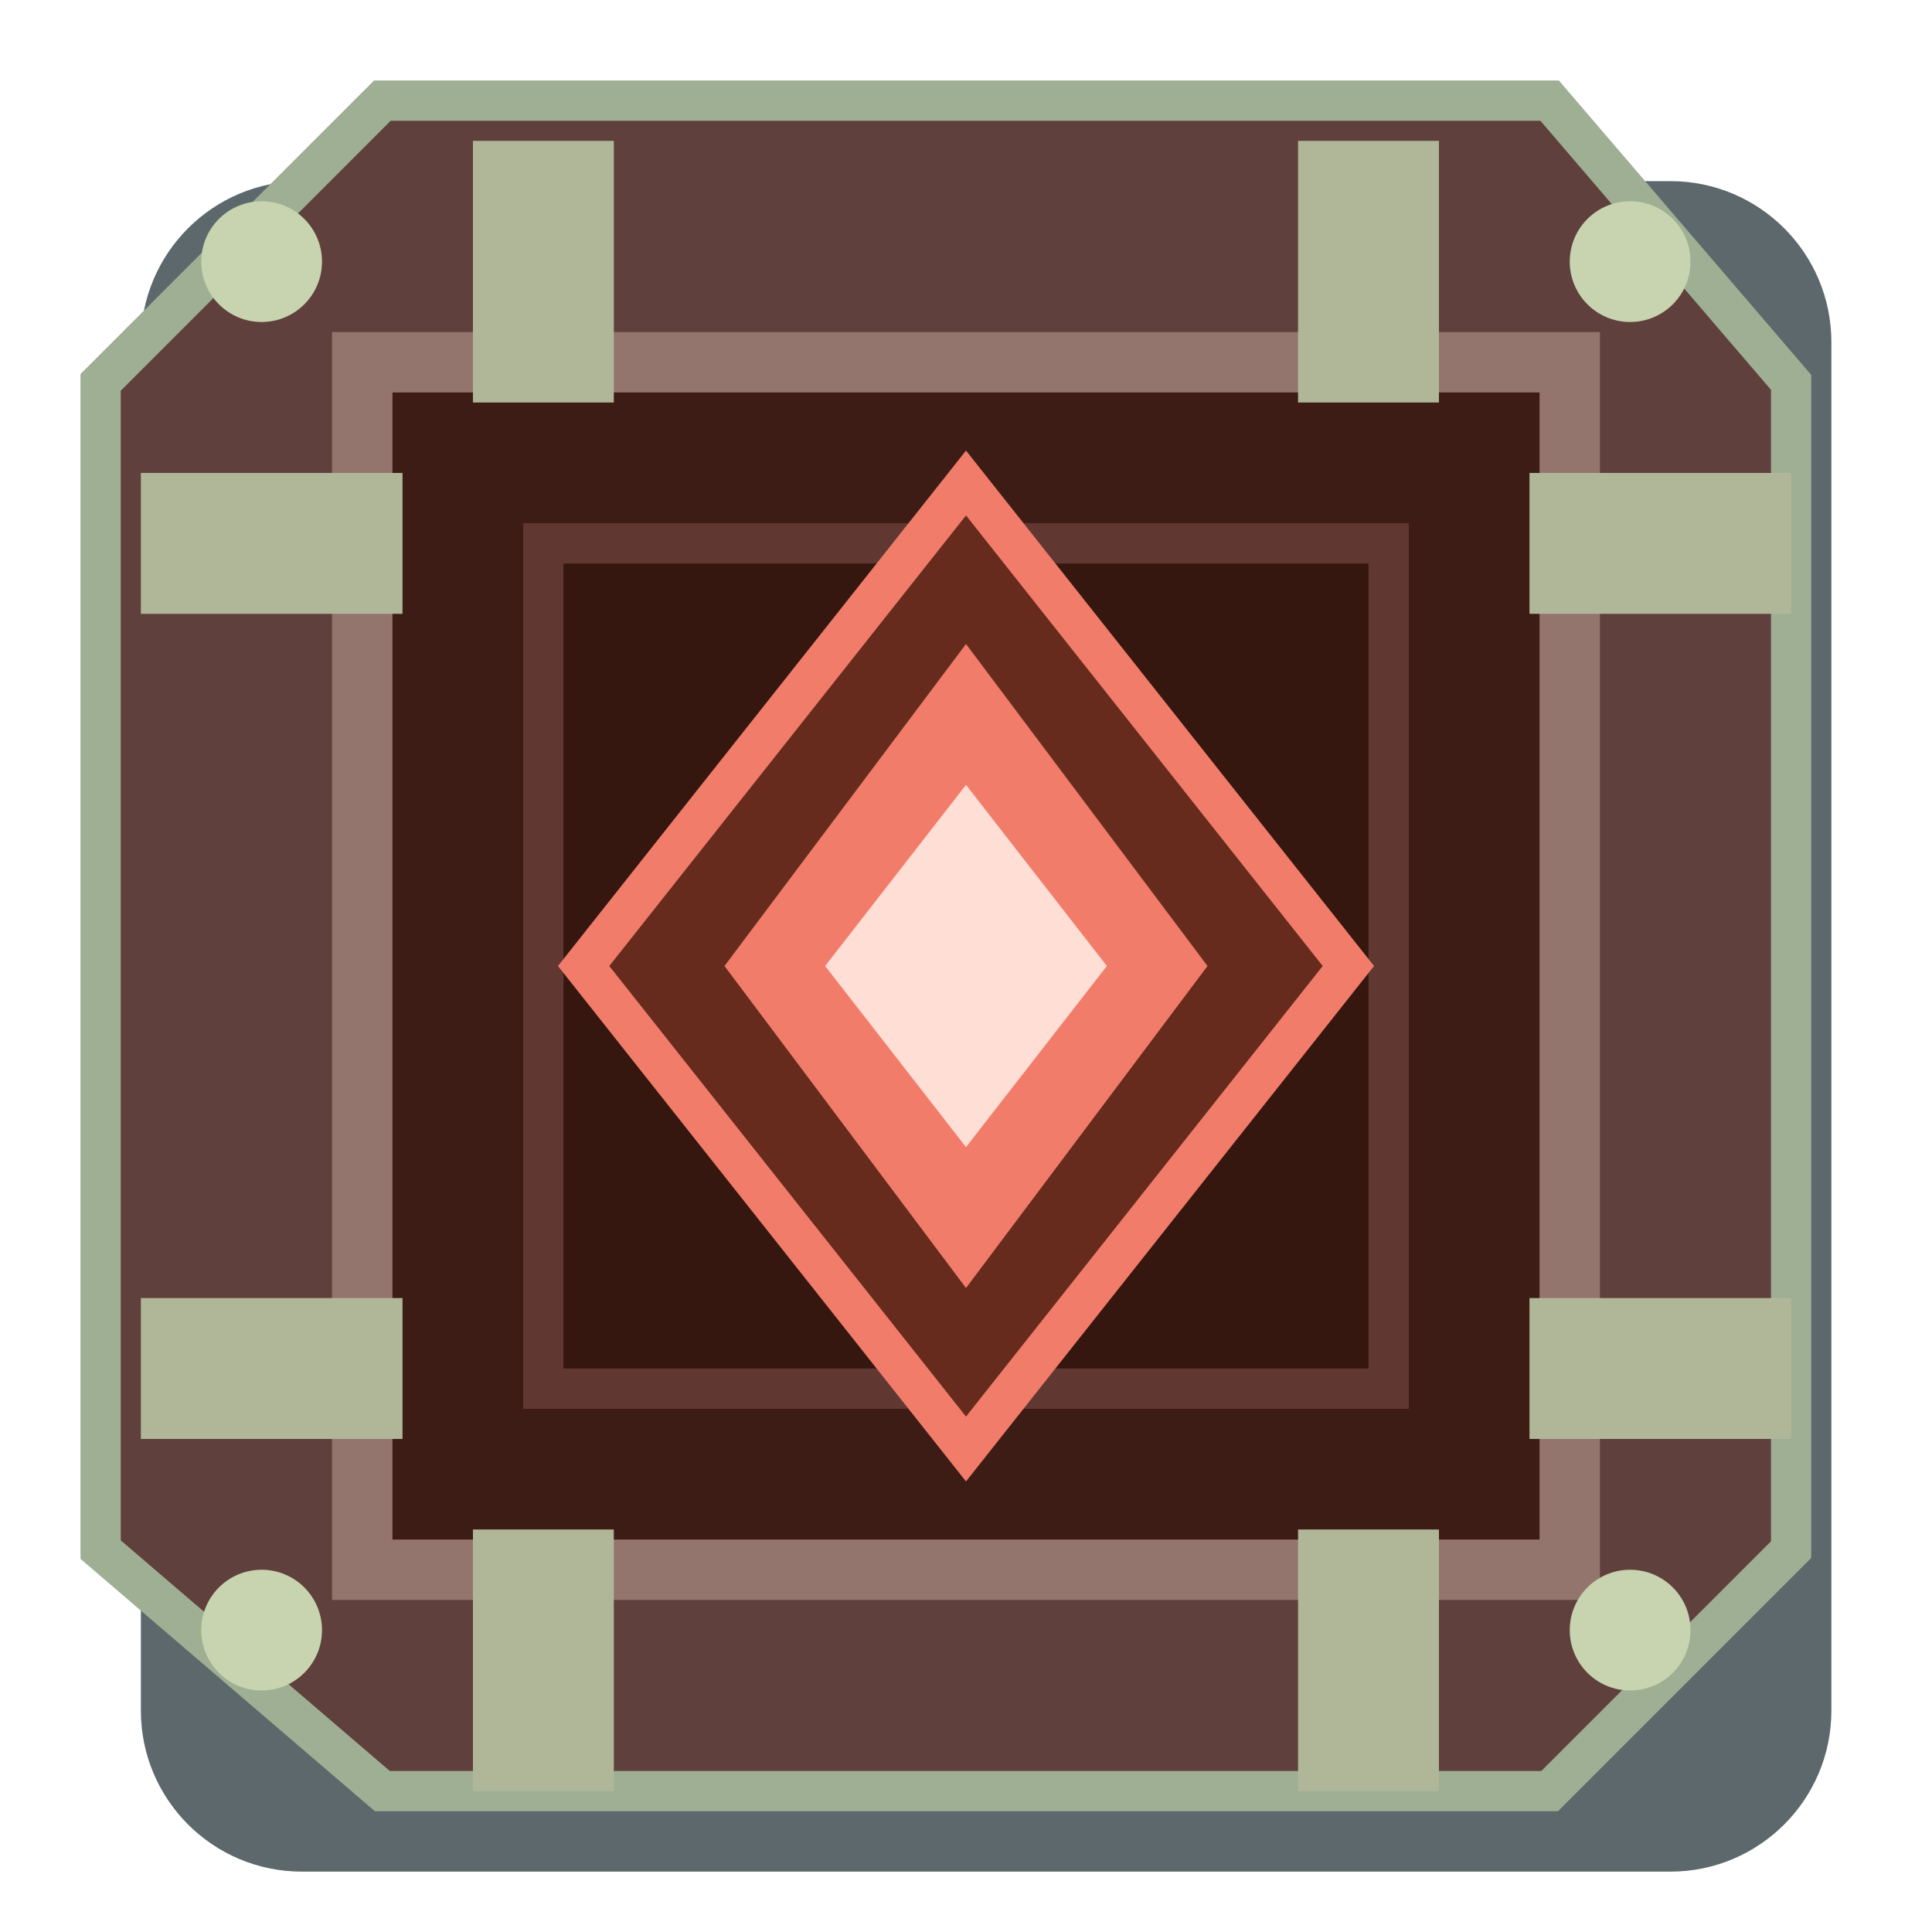
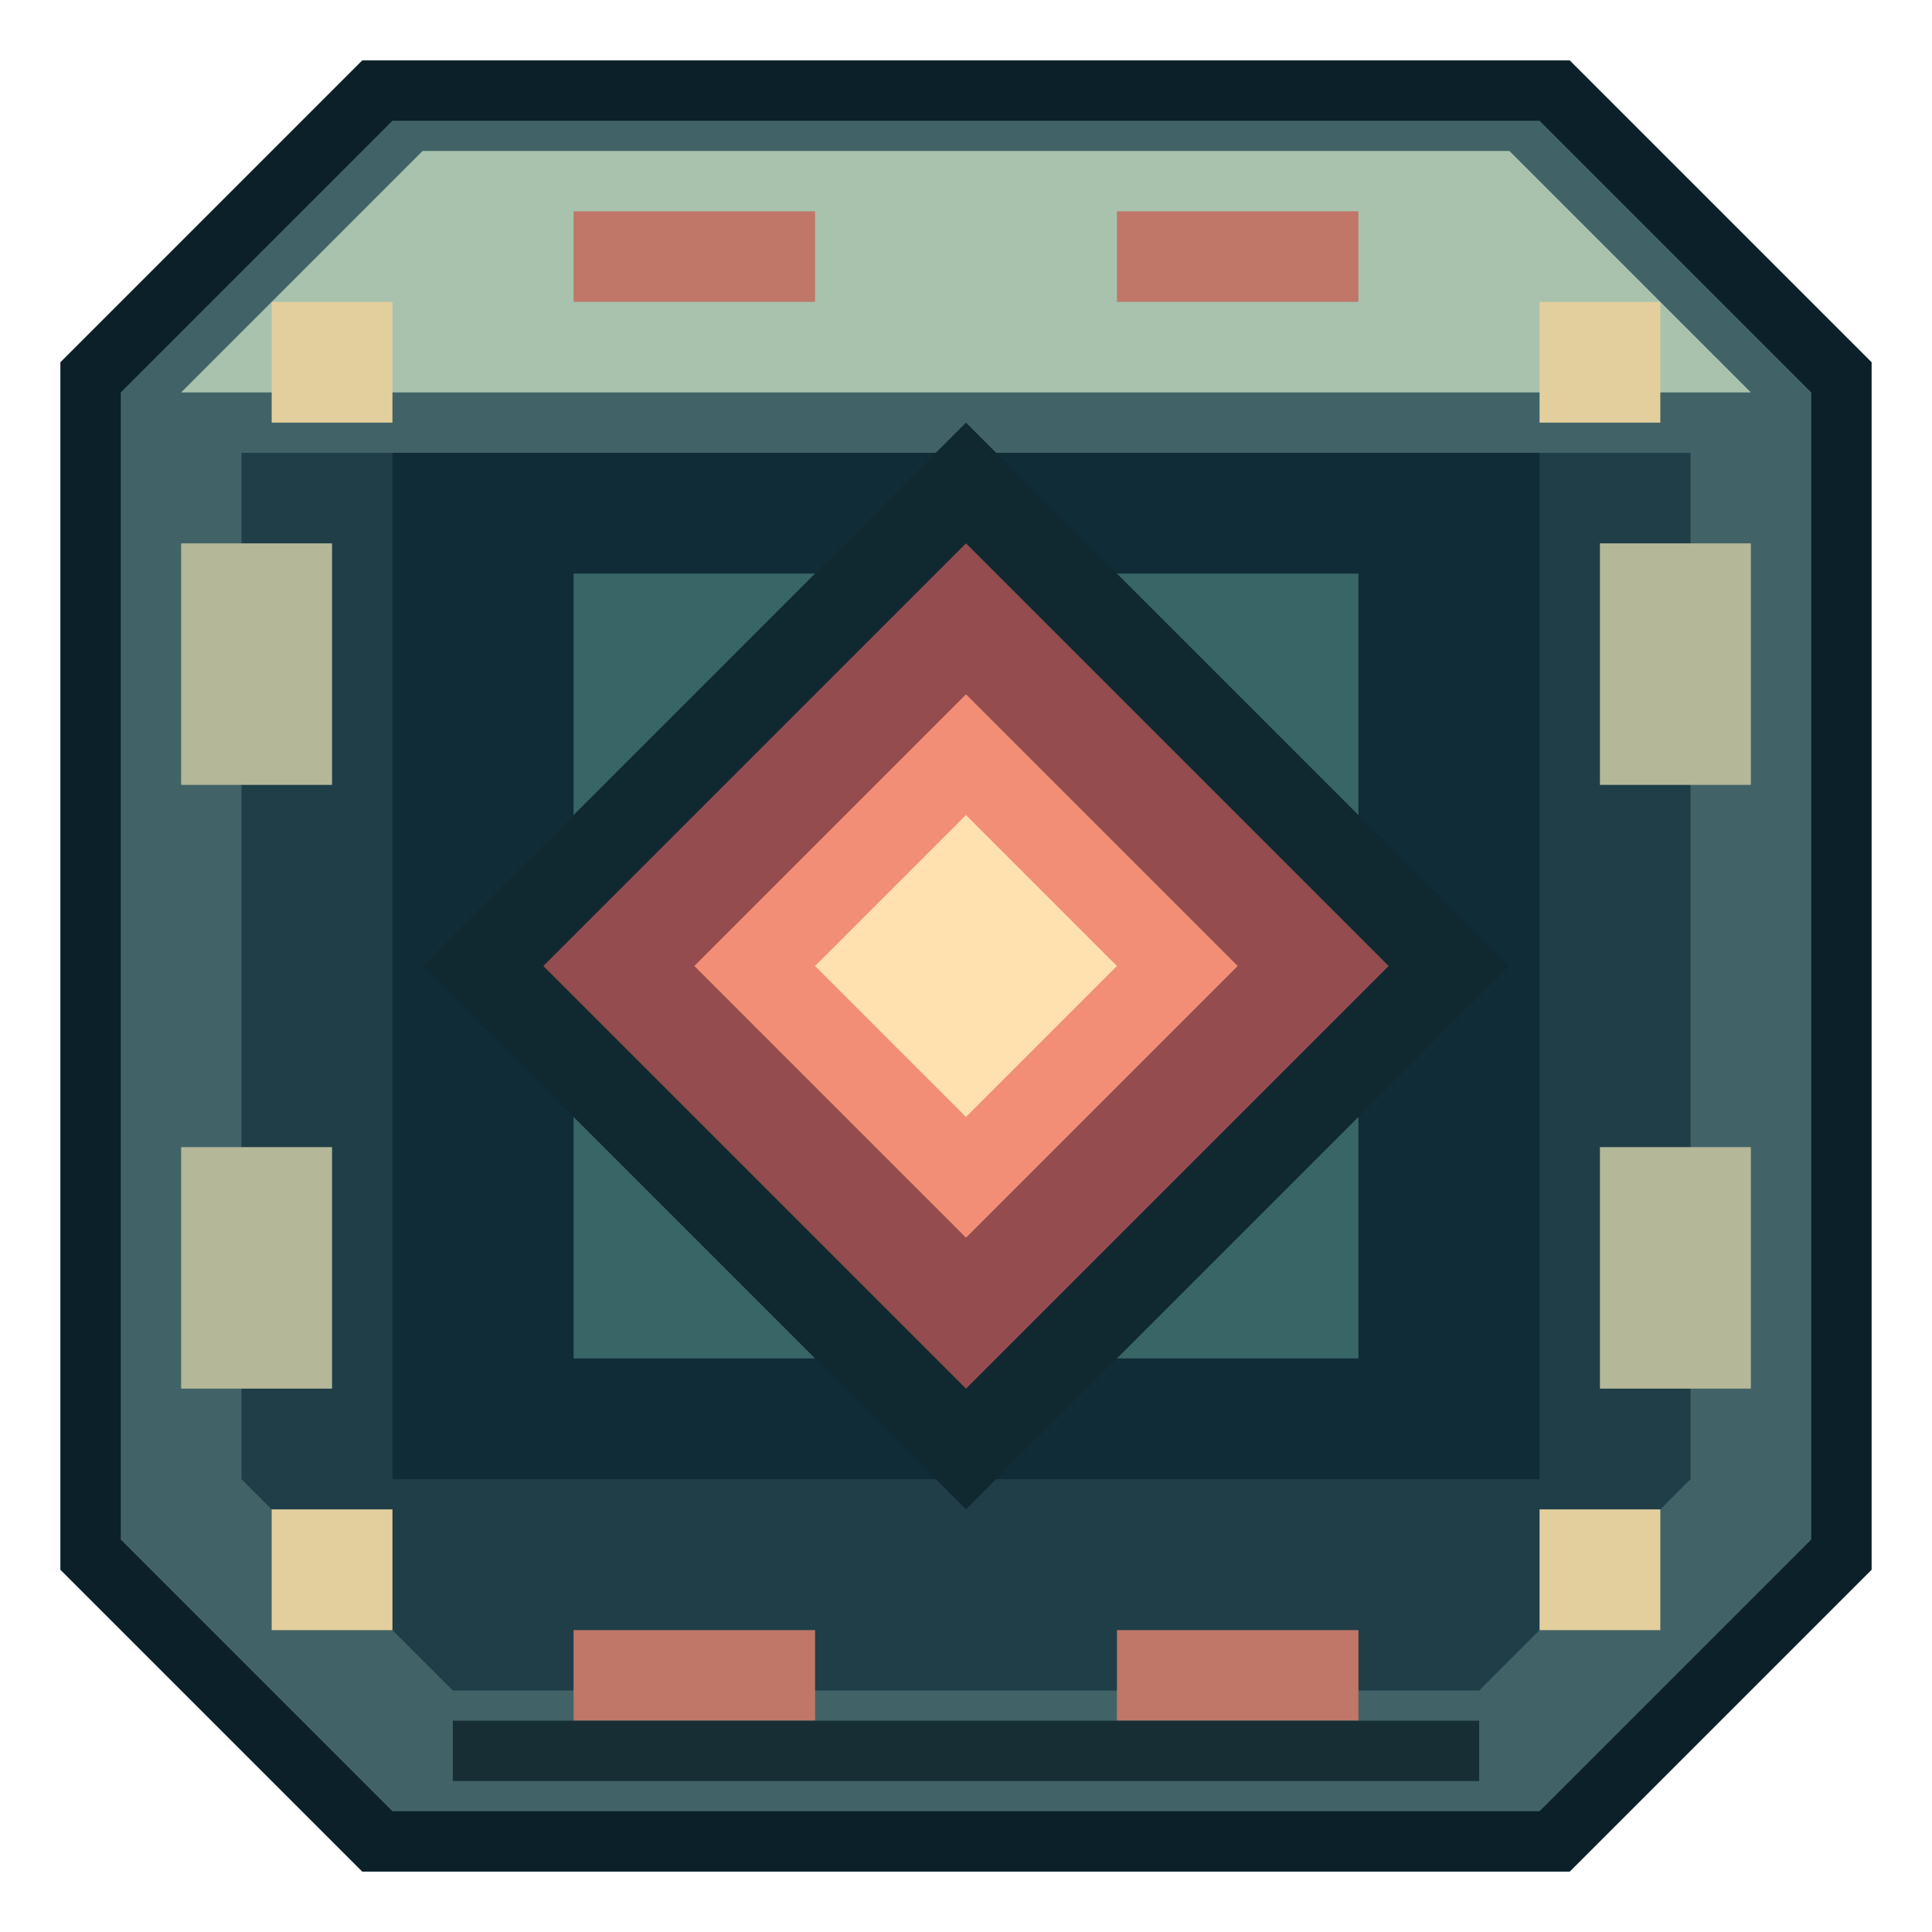
- <svg xmlns="http://www.w3.org/2000/svg" width="96" height="96" viewBox="0 0 96 96">
-   <rect x="7" y="9" width="84" height="84" rx="8" fill="#06171d" fill-opacity=".65" />
-   <path d="M19 5H77L89 19V77L77 89H19L5 77V19Z" fill="#60403c" stroke="#9eaf94" stroke-width="2" />
-   <path d="M18 18H78V78H18Z" fill="#3e1c16" stroke="#94756d" stroke-width="3" />
-   <path d="M7 27H20M7 68H20M76 27H89M76 68H89M27 7V20M68 7V20M27 76V89M68 76V89" stroke="#b0b799" stroke-width="7" />
-   <path d="M27 27H69V69H27Z" fill="#351710" stroke="#603831" stroke-width="2" />
-   <path d="M48 24L67 48L48 72L29 48Z" fill="#662b1c" stroke="#f17c6a" stroke-width="2" />
-   <path d="M48 32L60 48L48 64L36 48Z" fill="#f17c6a" />
-   <path d="M48 39L55 48L48 57L41 48Z" fill="#ffded6" />
-   <g fill="#c7d4af">
-     <circle cx="13" cy="13" r="3" />
-     <circle cx="81" cy="13" r="3" />
-     <circle cx="13" cy="81" r="3" />
-     <circle cx="81" cy="81" r="3" />
-   </g>
+ <svg xmlns="http://www.w3.org/2000/svg" width="64" height="64" viewBox="0 0 64 64">
+   <path d="M12 2H52L62 12V52L52 62H12L2 52V12Z" fill="#0b2028" />
+   <path d="M13 4H51L60 13V51L51 60H13L4 51V13Z" fill="#416367" />
+   <path d="M14 5H50L58 13H6Z" fill="#a8c2ae" />
+   <path d="M8 15H56V49L49 56H15L8 49Z" fill="#203e48" />
+   <path d="M13 15H51V49H13Z" fill="#102c37" />
+   <path d="M19 19H45V45H19Z" fill="#386565" />
+   <path d="M32 14L50 32L32 50L14 32Z" fill="#102931" />
+   <path d="M32 18L46 32L32 46L18 32Z" fill="#944c4e" />
+   <path d="M32 23L41 32L32 41L23 32Z" fill="#f38e76" />
+   <path d="M32 27L37 32L32 37L27 32Z" fill="#ffe1b0" />
+   <path d="M6 18H11V26H6ZM6 38H11V46H6ZM53 18H58V26H53ZM53 38H58V46H53Z" fill="#b4b899" />
+   <path d="M19 7H27V10H19ZM37 7H45V10H37ZM19 54H27V57H19ZM37 54H45V57H37Z" fill="#c07768" />
+   <path d="M9 10H13V14H9ZM51 10H55V14H51ZM9 50H13V54H9ZM51 50H55V54H51Z" fill="#e3cf9e" />
+   <path d="M15 57H49V59H15Z" fill="#172e35" />
</svg>
